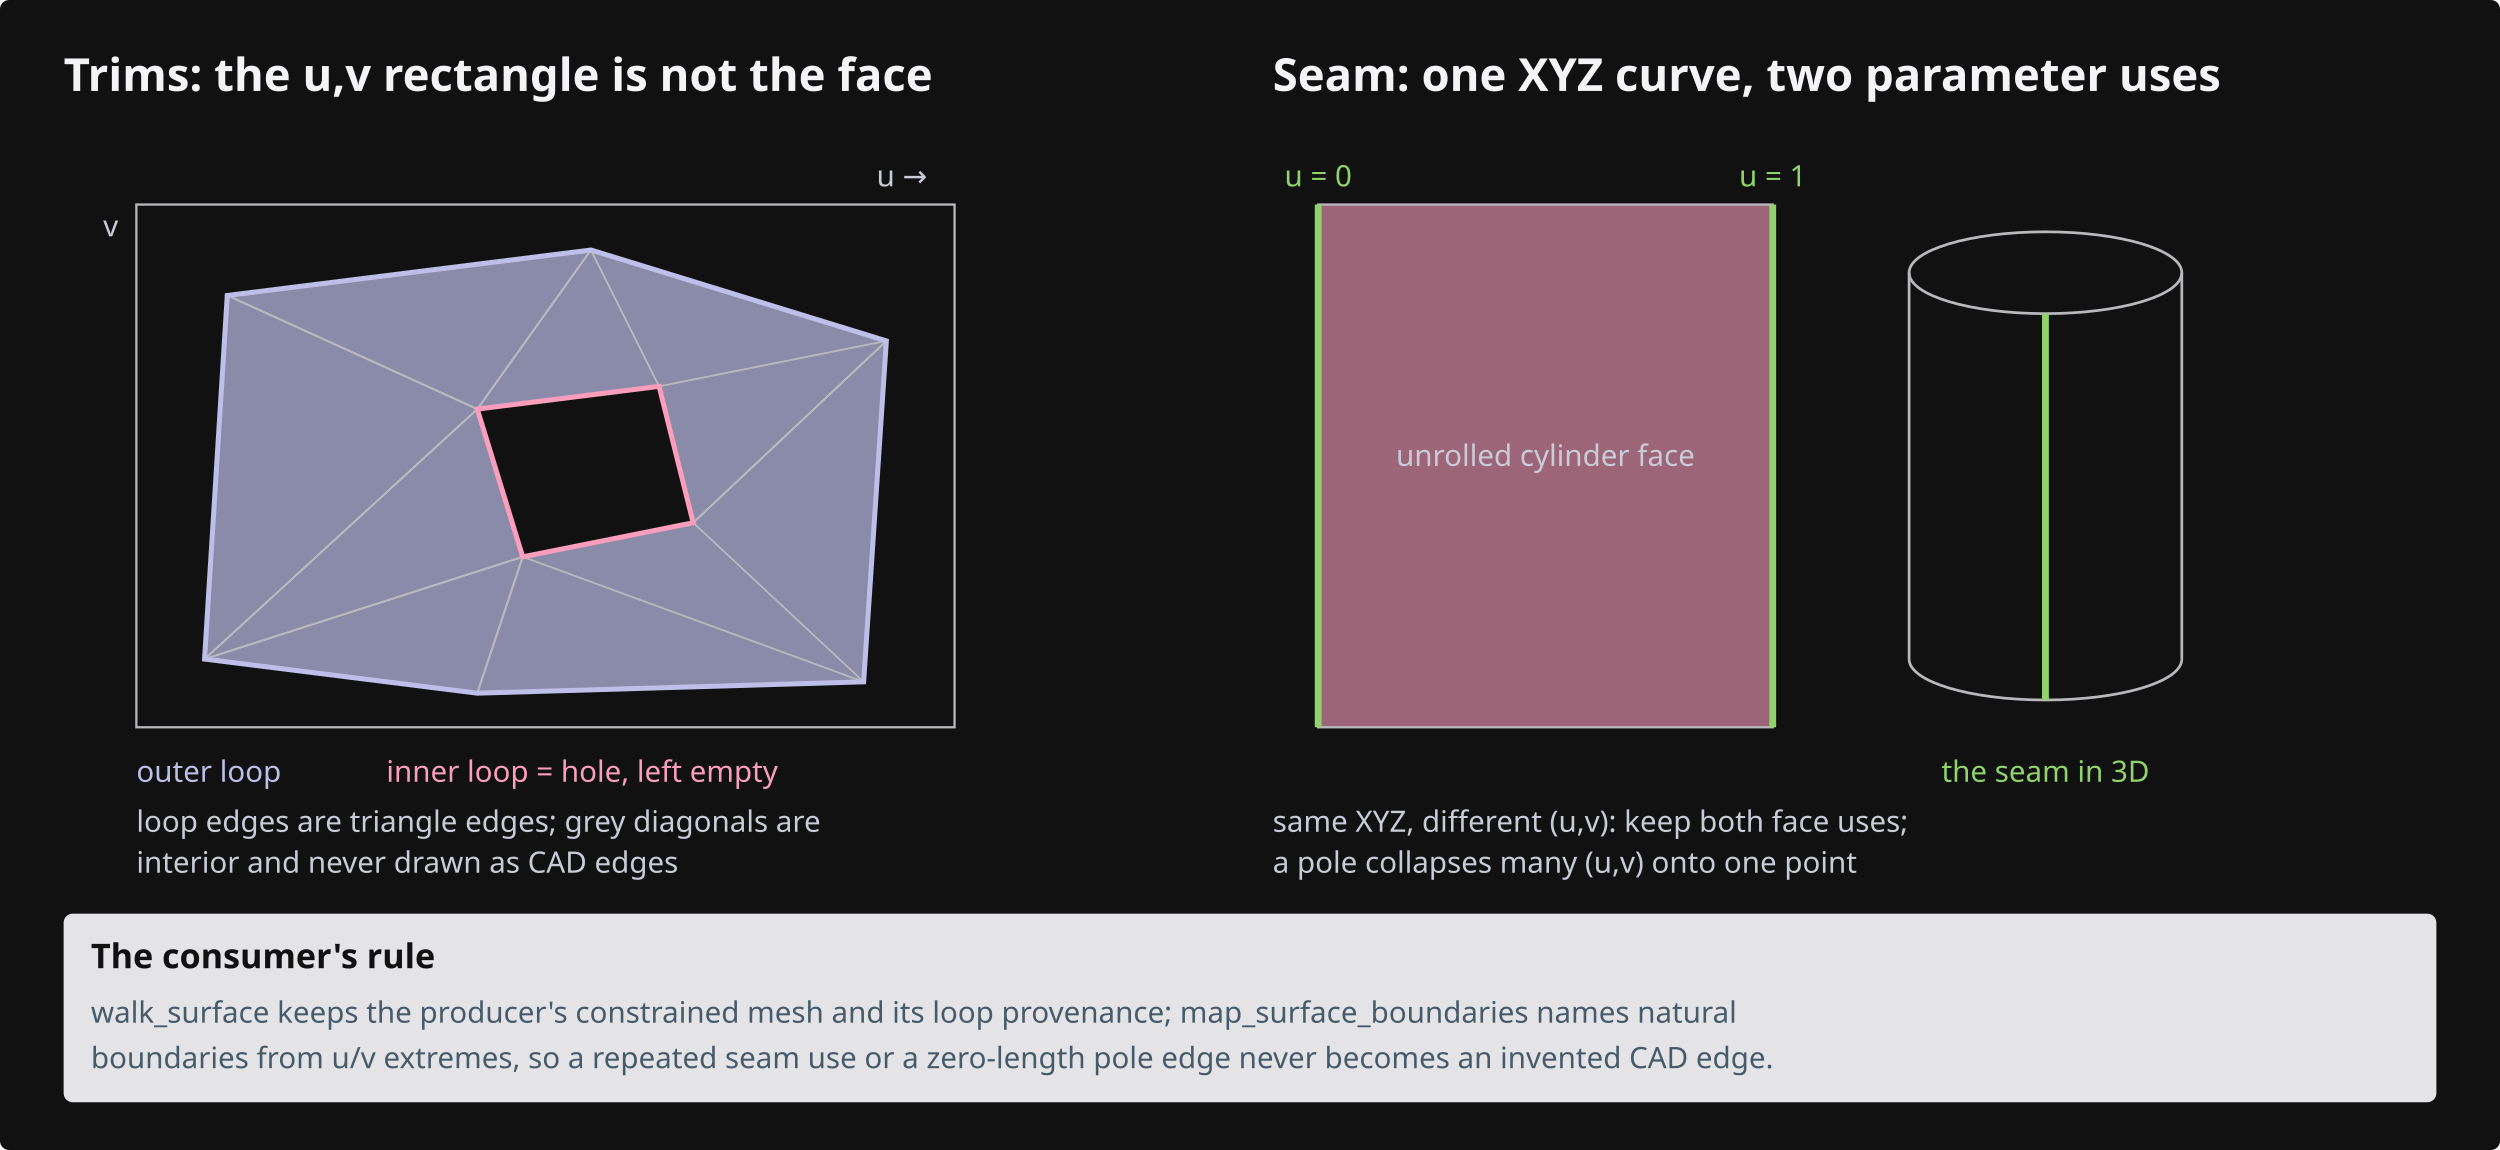
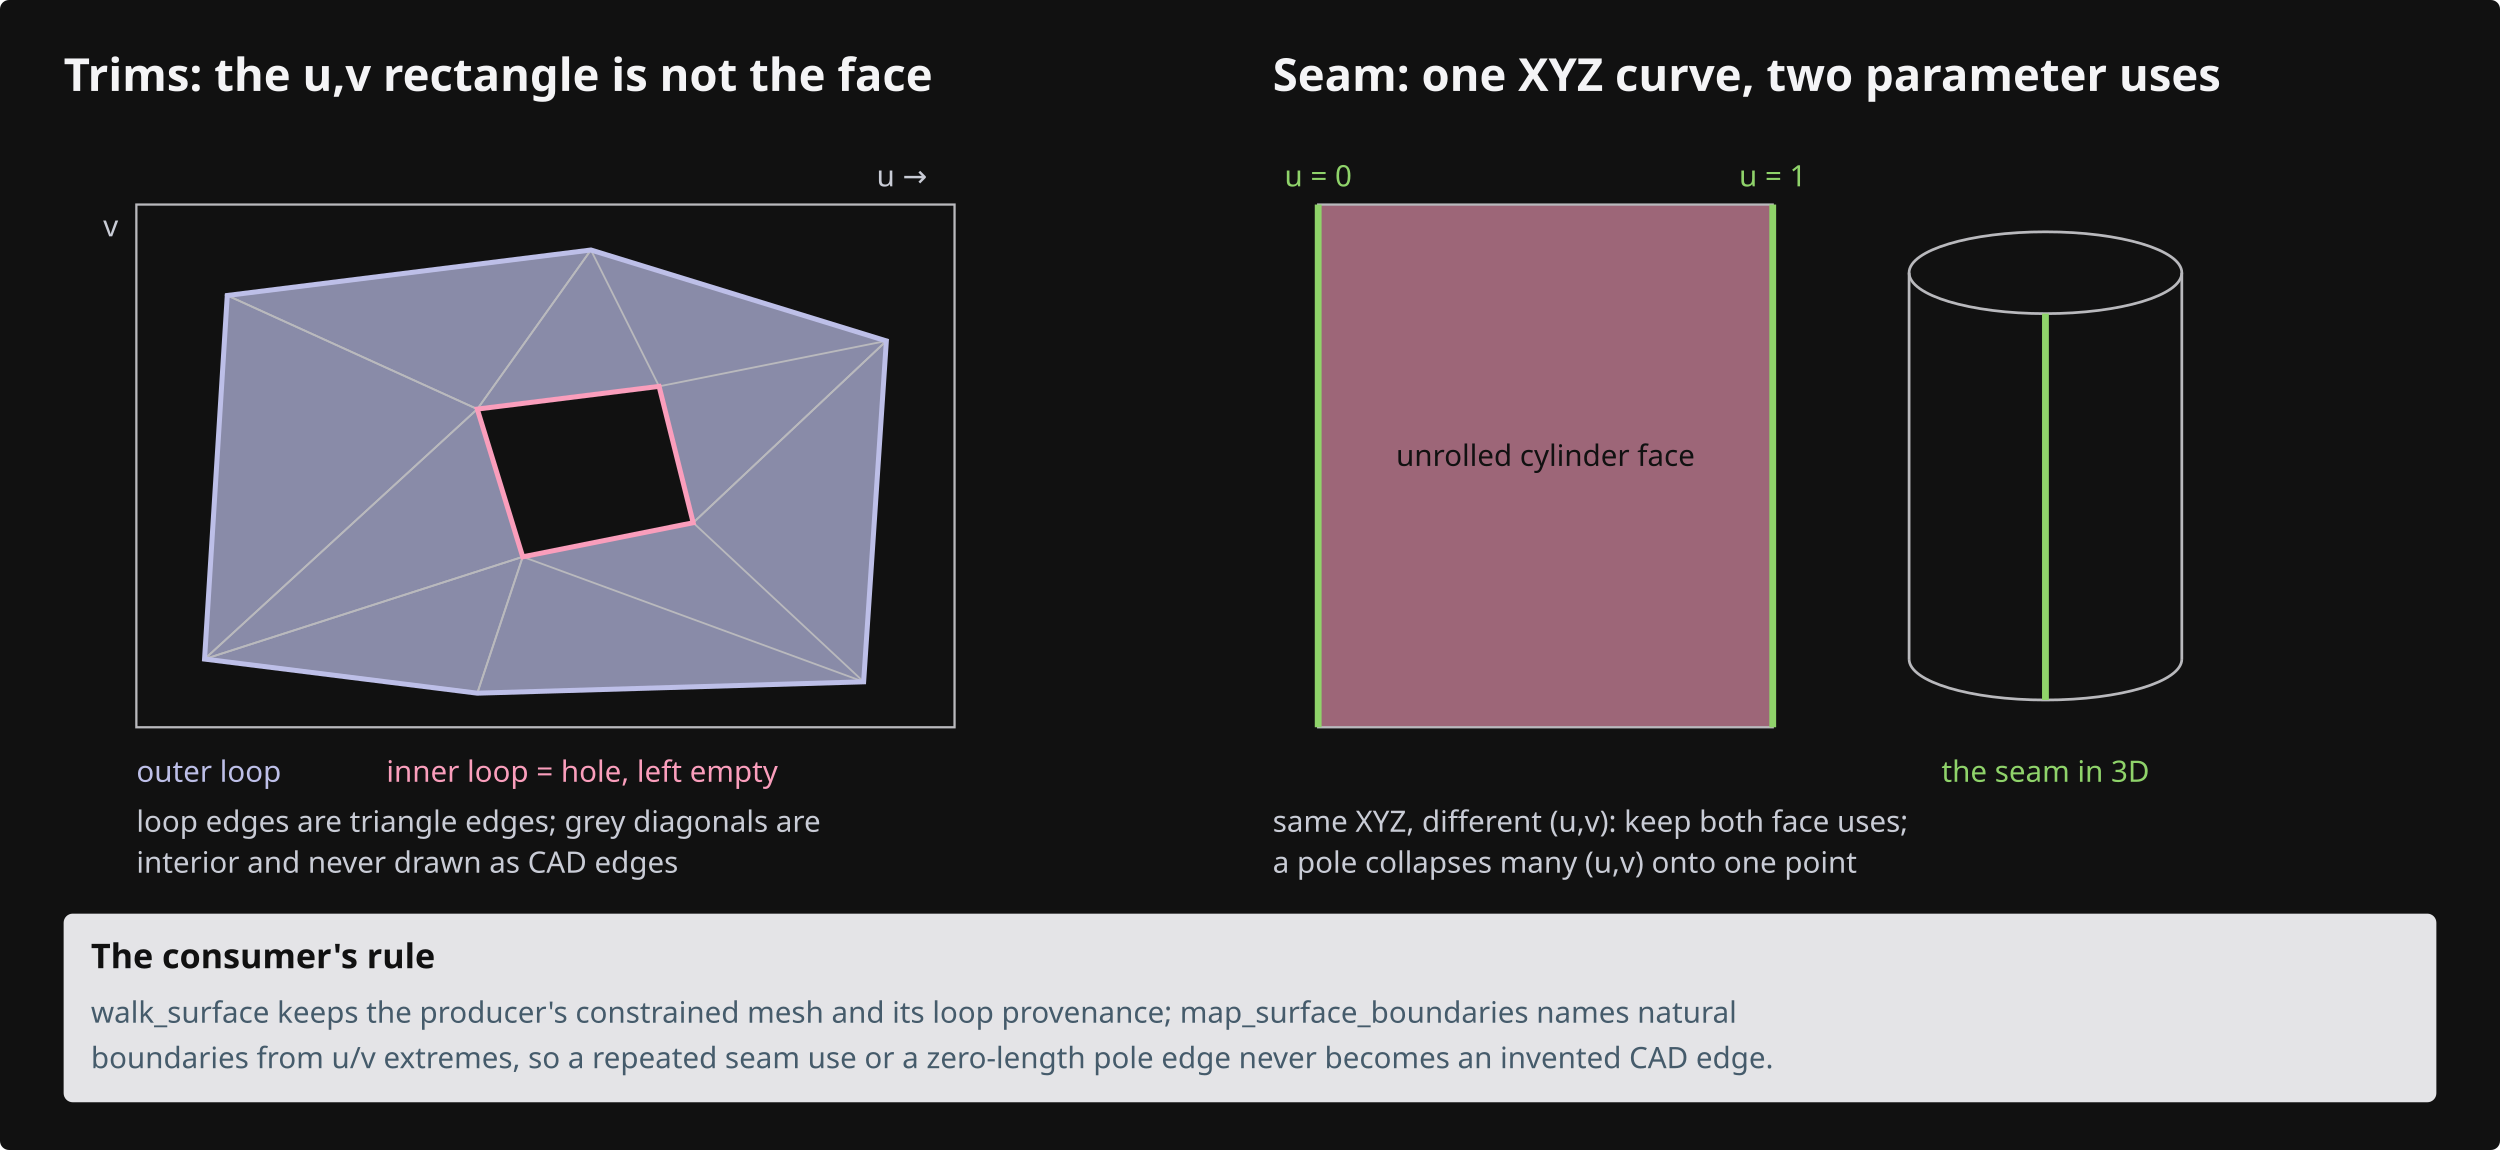
<svg xmlns="http://www.w3.org/2000/svg" viewBox="0 0 1100 506" role="img" aria-labelledby="t d">
  <defs>
    <marker id="a" markerWidth="9" markerHeight="9" refX="7" refY="3" orient="auto">
      <path d="M0,0 L7,3 L0,6" fill="#e4e4e7" />
    </marker>
  </defs>
  <style>text{font-family:system-ui,sans-serif;fill:#f4f4f6;font-size:13px}.h{font-size:20px;font-weight:700}.l{font-size:15px;font-weight:650}.s{font-size:13px;fill:#c9ccd6}.m{font-family:"DejaVu Sans Mono","Liberation Mono",monospace;font-size:12.5px;fill:#f4f4f6}.ar{fill:none;stroke:#e4e4e7;stroke-width:1.6;marker-end:url(#a)}.dash{fill:none;stroke:#e07a26;stroke-width:1.8;stroke-dasharray:7 5}</style>
  <rect width="100%" height="100%" rx="4" fill="#111111" />
  <text class="h" xml:space="preserve" x="28.0" y="40.0" textLength="382.1" lengthAdjust="spacingAndGlyphs">Trims: the u,v rectangle is not the face</text>
  <rect x="60" y="90" width="360" height="230" fill="#111111" stroke="#b9b9bd" stroke-width="1" />
  <path d="M90,290 L100,130 L260,110 L390,150 L380,300 L210,305 Z M210,180 L290,170 L305,230 L230,245 Z" fill="#bdbfe8" fill-opacity="0.7" fill-rule="evenodd" stroke="none" />
  <polygon points="100,130 210,180 90,290" fill="none" stroke="#b9b9bd" stroke-width="0.8" />
  <polygon points="260,110 210,180 100,130" fill="none" stroke="#b9b9bd" stroke-width="0.8" />
  <polygon points="260,110 290,170 210,180" fill="none" stroke="#b9b9bd" stroke-width="0.8" />
  <polygon points="390,150 305,230 290,170" fill="none" stroke="#b9b9bd" stroke-width="0.8" />
  <polygon points="380,300 305,230 390,150" fill="none" stroke="#b9b9bd" stroke-width="0.8" />
  <polygon points="210,305 230,245 380,300" fill="none" stroke="#b9b9bd" stroke-width="0.8" />
  <polygon points="90,290 210,180 230,245" fill="none" stroke="#b9b9bd" stroke-width="0.8" />
  <polygon points="90,290 230,245 210,305" fill="none" stroke="#b9b9bd" stroke-width="0.8" />
  <polygon points="90,290 100,130 260,110 390,150 380,300 210,305" fill="none" stroke="#bdbfe8" stroke-width="2.2" />
  <polygon points="210,180 290,170 305,230 230,245" fill="none" stroke="#fa9ebc" stroke-width="2.2" />
  <text class="s" xml:space="preserve" x="60.0" y="344.0" style="fill:#bdbfe8" textLength="64.1" lengthAdjust="spacingAndGlyphs">outer loop</text>
  <text class="s" xml:space="preserve" x="170.0" y="344.0" style="fill:#fa9ebc" textLength="172.4" lengthAdjust="spacingAndGlyphs">inner loop = hole, left empty</text>
  <text class="s" xml:space="preserve" x="60.0" y="366.0" textLength="300.6" lengthAdjust="spacingAndGlyphs">loop edges are triangle edges; grey diagonals are</text>
  <text class="s" xml:space="preserve" x="60.0" y="384.0" textLength="238.1" lengthAdjust="spacingAndGlyphs">interior and never drawn as CAD edges</text>
  <text class="s" xml:space="preserve" x="408.0" y="82.0" text-anchor="end" textLength="24.4" lengthAdjust="spacingAndGlyphs">u →</text>
  <text class="s" xml:space="preserve" x="52.0" y="104.0" text-anchor="end" textLength="7.1" lengthAdjust="spacingAndGlyphs">v</text>
  <text class="h" xml:space="preserve" x="560.0" y="40.0" textLength="416.9" lengthAdjust="spacingAndGlyphs">Seam: one XYZ curve, two parameter uses</text>
  <rect x="580" y="90" width="200" height="230" fill="#fa9ebc" fill-opacity="0.6" stroke="#b9b9bd" stroke-width="1" />
  <line x1="580" y1="90" x2="580" y2="320" stroke="#8fd36a" stroke-width="3" />
  <line x1="780" y1="90" x2="780" y2="320" stroke="#8fd36a" stroke-width="3" />
  <text class="s" xml:space="preserve" x="580.0" y="82.0" text-anchor="middle" style="fill:#8fd36a" textLength="29.6" lengthAdjust="spacingAndGlyphs">u = 0</text>
  <text class="s" xml:space="preserve" x="780.0" y="82.0" text-anchor="middle" style="fill:#8fd36a" textLength="29.6" lengthAdjust="spacingAndGlyphs">u = 1</text>
-   <text class="s" xml:space="preserve" x="680.0" y="205.0" text-anchor="middle" textLength="131.3" lengthAdjust="spacingAndGlyphs">unrolled cylinder face</text>
+   <text class="s" xml:space="preserve" x="680.0" y="205.0" text-anchor="middle" style="fill:#111111" textLength="131.3" lengthAdjust="spacingAndGlyphs">unrolled cylinder face</text>
  <ellipse cx="900" cy="120" rx="60" ry="18" fill="none" stroke="#b9b9bd" stroke-width="1.2" />
  <line x1="840" y1="120" x2="840" y2="290" stroke="#b9b9bd" stroke-width="1.2" />
  <line x1="960" y1="120" x2="960" y2="290" stroke="#b9b9bd" stroke-width="1.2" />
  <path d="M840,290 A60,18 0 0 0 960,290" fill="none" stroke="#b9b9bd" stroke-width="1.2" />
  <line x1="900" y1="138" x2="900" y2="308" stroke="#8fd36a" stroke-width="3" />
  <text class="s" xml:space="preserve" x="900.0" y="344.0" text-anchor="middle" style="fill:#8fd36a" textLength="91.8" lengthAdjust="spacingAndGlyphs">the seam in 3D</text>
  <text class="s" xml:space="preserve" x="560.0" y="366.0" textLength="279.1" lengthAdjust="spacingAndGlyphs">same XYZ, different (u,v): keep both face uses;</text>
  <text class="s" xml:space="preserve" x="560.0" y="384.0" textLength="257.6" lengthAdjust="spacingAndGlyphs">a pole collapses many (u,v) onto one point</text>
  <rect data-box="0" x="28.0" y="402.0" width="1044.0" height="83.0" rx="4" fill="#e4e4e7" stroke="#e4e4e7" stroke-width="0" />
  <text class="l" xml:space="preserve" x="40.0" y="426.0" style="fill:#111111" data-box="0" textLength="151.3" lengthAdjust="spacingAndGlyphs">The consumer's rule</text>
  <text class="s" xml:space="preserve" x="40.0" y="450.0" style="fill:#455b6b" data-box="0" textLength="723.0" lengthAdjust="spacingAndGlyphs">walk_surface keeps the producer's constrained mesh and its loop provenance; map_surface_boundaries names natural</text>
  <text class="s" xml:space="preserve" x="40.0" y="470.0" style="fill:#455b6b" data-box="0" textLength="739.1" lengthAdjust="spacingAndGlyphs">boundaries from u/v extremes, so a repeated seam use or a zero-length pole edge never becomes an invented CAD edge.</text>
</svg>
